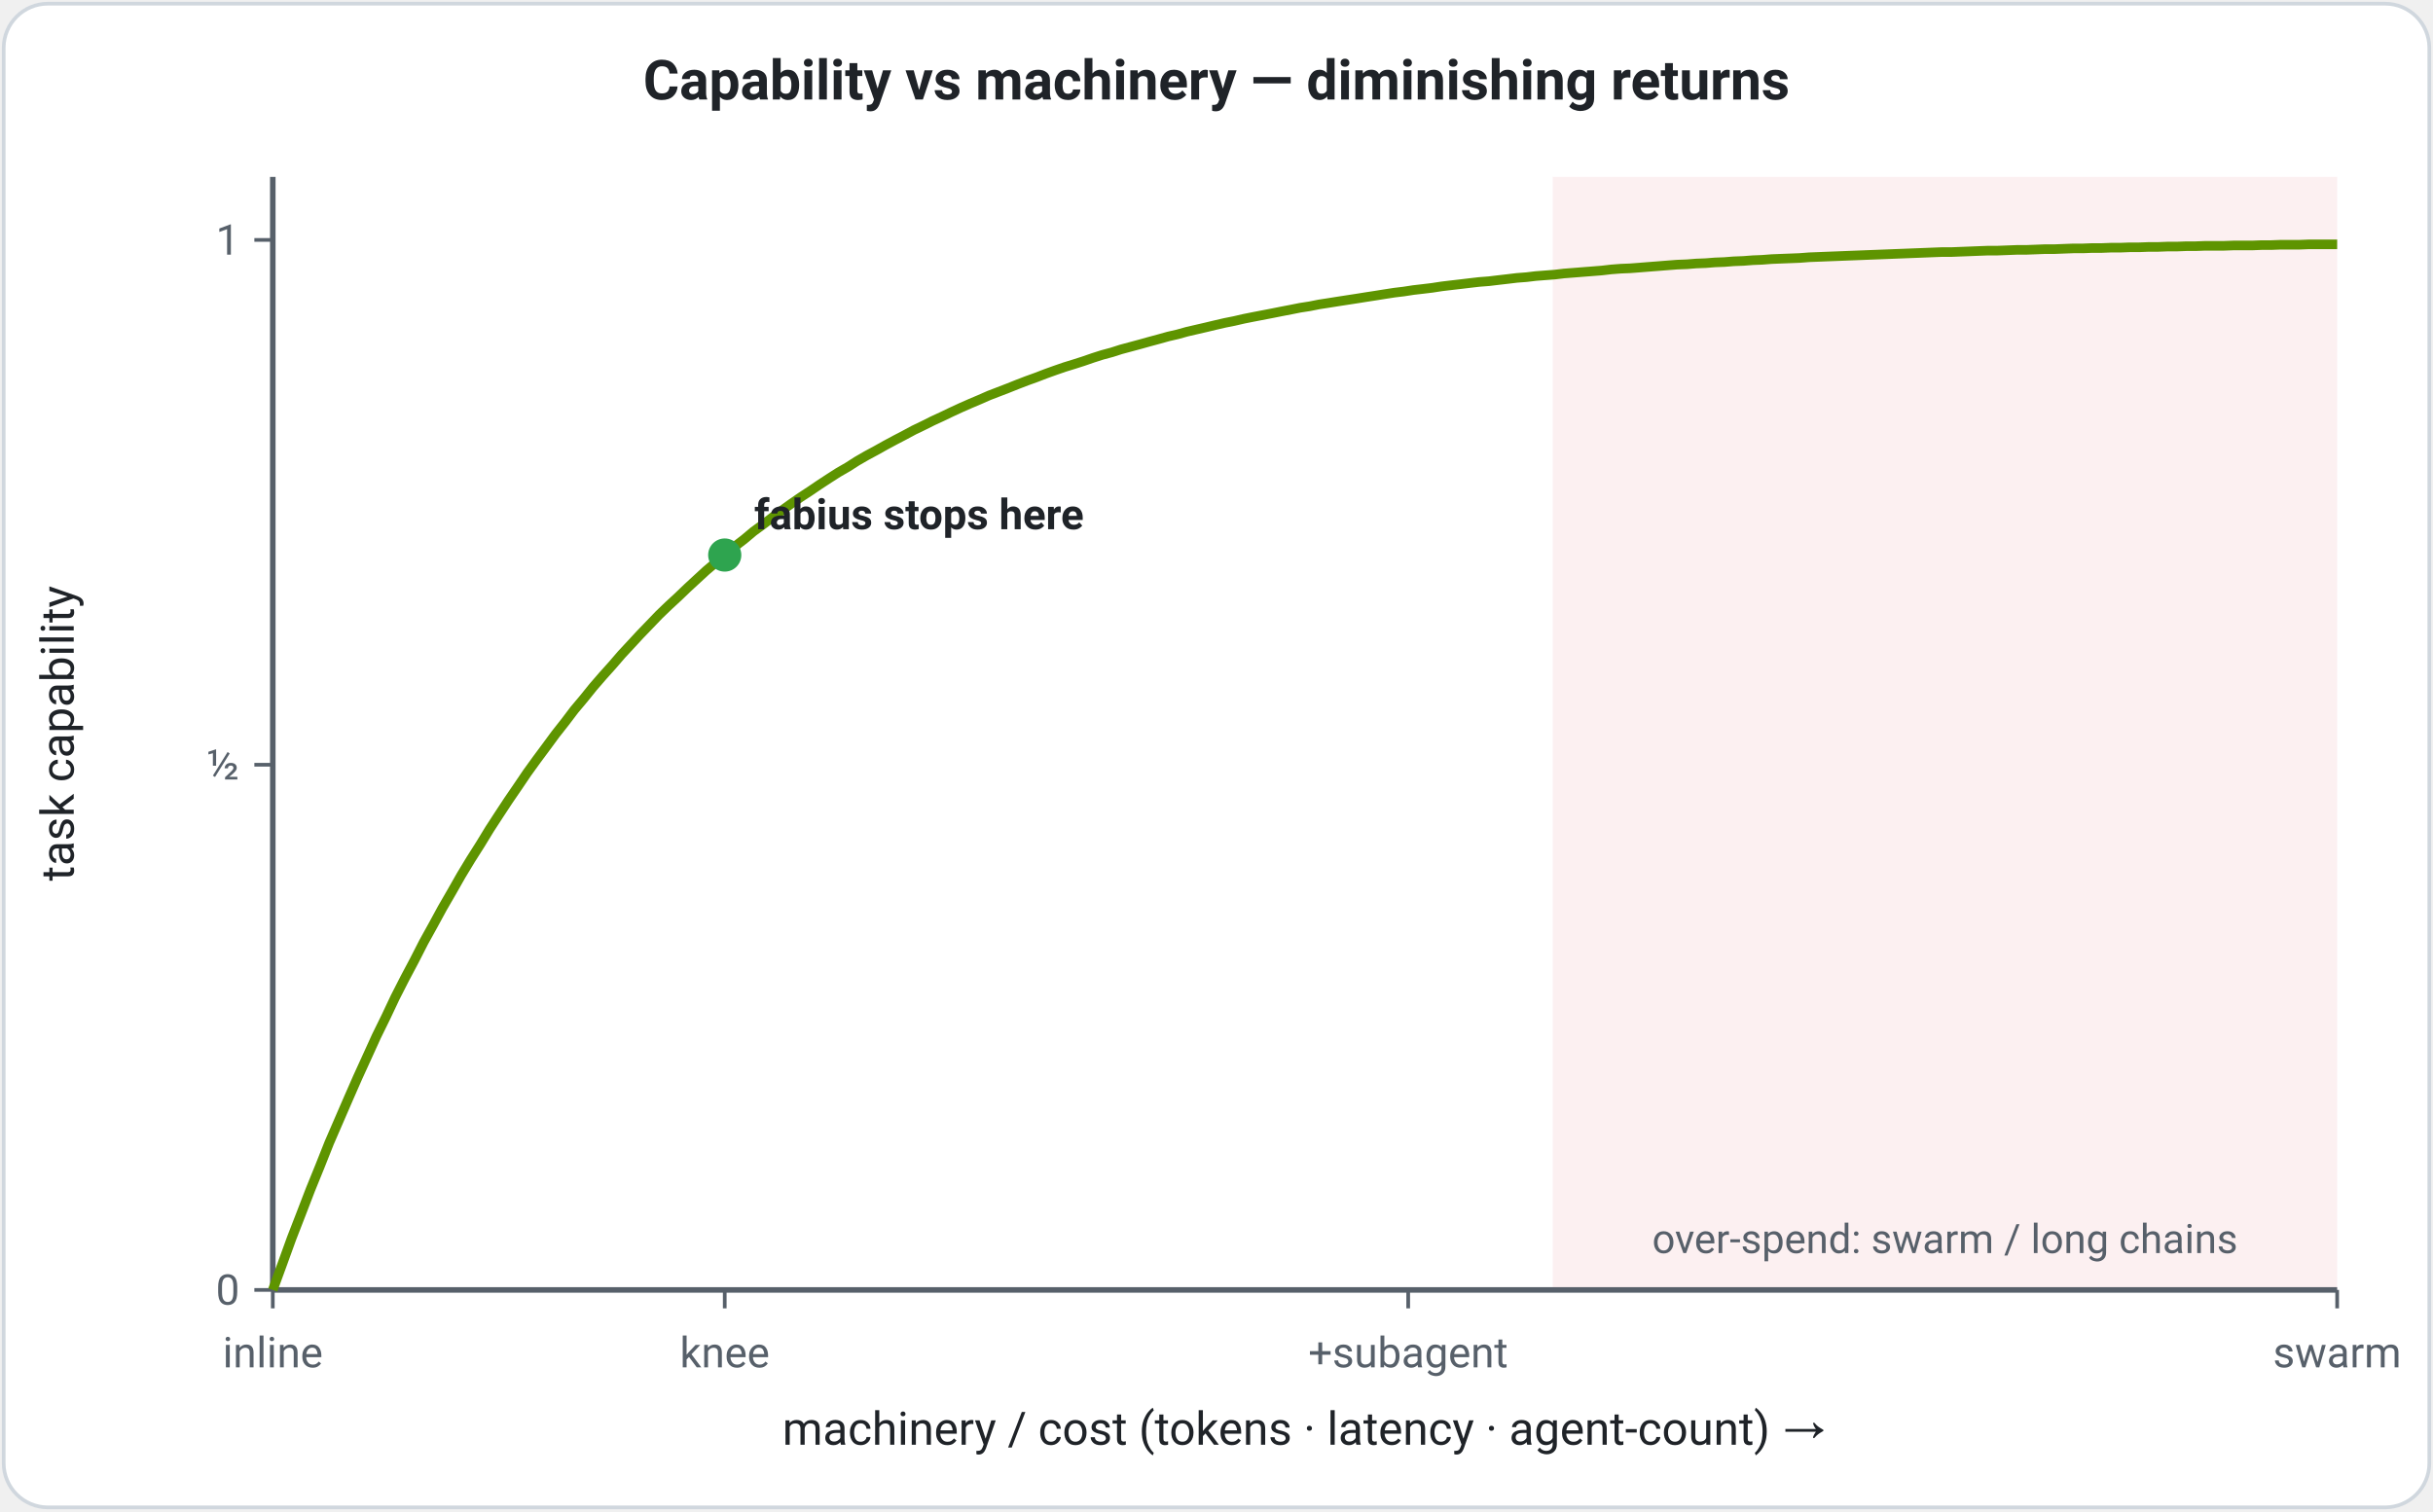
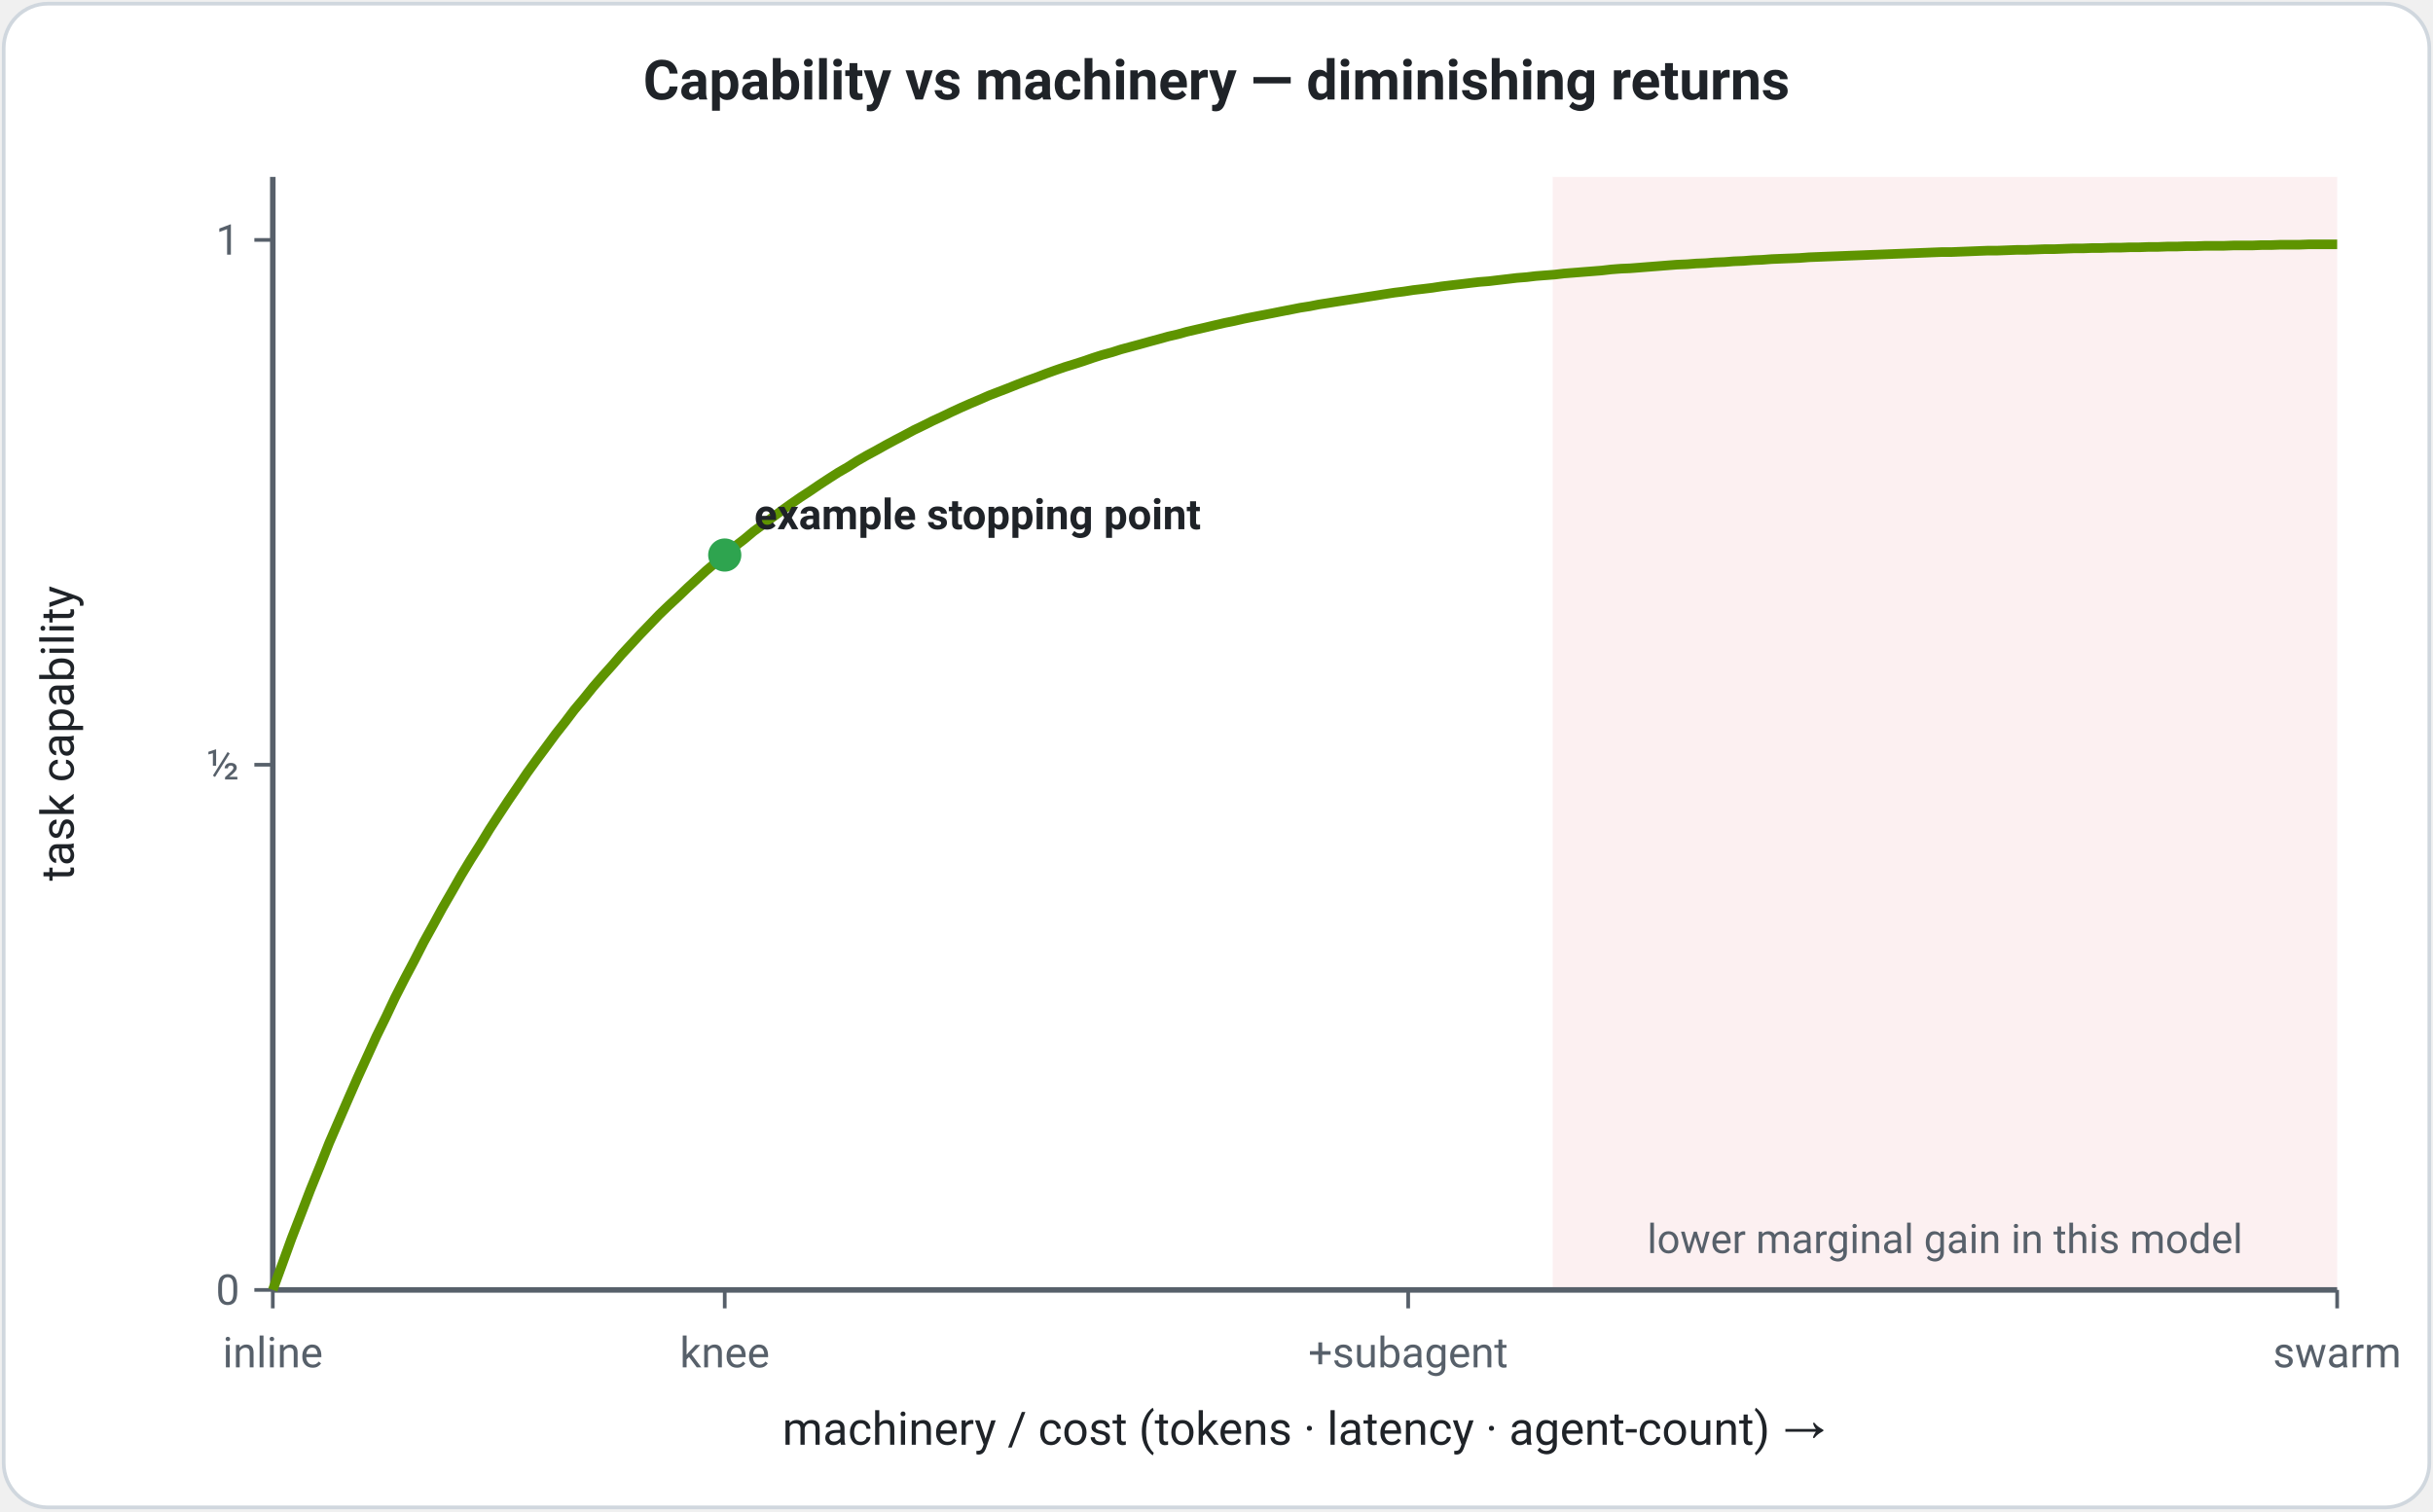
<svg xmlns="http://www.w3.org/2000/svg" viewBox="0 0 660 410" width="660" height="410" font-family="-apple-system,BlinkMacSystemFont,Segoe UI,Roboto,Helvetica,Arial,sans-serif">
  <rect x="1" y="1" width="658" height="408" rx="12" fill="#ffffff" stroke="#d0d7de" />
  <rect x="421.2" y="48" width="212.8" height="302" fill="#cf222e" opacity="0.07" />
-   <text x="527.6" y="340" text-anchor="middle" font-size="11" fill="#57606a">over-spend: swarm / long chains</text>
+   <text x="527.6" y="340" text-anchor="middle" font-size="11" fill="#57606a">lower marginal gain in this model</text>
  <text x="330.0" y="27" text-anchor="middle" font-size="15" font-weight="700" fill="#1f2328">Capability vs machinery — diminishing returns</text>
  <line x1="74" y1="48" x2="74" y2="350" stroke="#57606a" stroke-width="1.5" />
  <line x1="74" y1="350" x2="634" y2="350" stroke="#57606a" stroke-width="1.5" />
  <line x1="74.0" y1="350" x2="74.0" y2="355" stroke="#57606a" />
  <text x="74.0" y="371" text-anchor="middle" font-size="11.5" fill="#57606a">inline</text>
  <line x1="196.6" y1="350" x2="196.6" y2="355" stroke="#57606a" />
  <text x="196.6" y="371" text-anchor="middle" font-size="11.5" fill="#57606a">knee</text>
  <line x1="382.0" y1="350" x2="382.0" y2="355" stroke="#57606a" />
  <text x="382.0" y="371" text-anchor="middle" font-size="11.5" fill="#57606a">+subagent</text>
  <line x1="634.0" y1="350" x2="634.0" y2="355" stroke="#57606a" />
  <text x="634.0" y="371" text-anchor="middle" font-size="11.5" fill="#57606a">swarm</text>
  <line x1="69" y1="350.0" x2="74" y2="350.0" stroke="#57606a" />
  <text x="65" y="354.0" text-anchor="end" font-size="11.5" fill="#57606a">0</text>
  <line x1="69" y1="207.5" x2="74" y2="207.5" stroke="#57606a" />
  <text x="65" y="211.5" text-anchor="end" font-size="11.5" fill="#57606a">½</text>
  <line x1="69" y1="65.1" x2="74" y2="65.1" stroke="#57606a" />
  <text x="65" y="69.1" text-anchor="end" font-size="11.5" fill="#57606a">1</text>
  <polyline points="74.0,350.0 76.6,342.9 79.1,336.0 81.7,329.3 84.2,322.8 86.8,316.4 89.3,310.1 91.9,304.1 94.5,298.1 97.0,292.4 99.6,286.7 102.1,281.2 104.7,275.9 107.2,270.6 109.8,265.5 112.4,260.6 114.9,255.7 117.5,251.0 120.0,246.4 122.6,241.9 125.1,237.5 127.7,233.2 130.3,229.1 132.8,225.0 135.4,221.0 137.9,217.2 140.5,213.4 143.0,209.7 145.6,206.1 148.2,202.6 150.7,199.2 153.3,195.9 155.8,192.6 158.4,189.5 160.9,186.4 163.5,183.4 166.1,180.5 168.6,177.6 171.2,174.8 173.7,172.1 176.3,169.4 178.8,166.8 181.4,164.3 184.0,161.9 186.5,159.5 189.1,157.1 191.6,154.8 194.2,152.6 196.7,150.4 199.3,148.3 201.9,146.3 204.4,144.2 207.0,142.3 209.5,140.4 212.1,138.5 214.6,136.7 217.2,134.9 219.8,133.2 222.3,131.5 224.9,129.8 227.4,128.2 230.0,126.7 232.5,125.1 235.1,123.6 237.7,122.2 240.2,120.8 242.8,119.4 245.3,118.1 247.9,116.7 250.4,115.5 253.0,114.2 255.6,113.0 258.1,111.8 260.7,110.6 263.2,109.5 265.8,108.4 268.3,107.3 270.9,106.3 273.5,105.3 276.0,104.3 278.6,103.3 281.1,102.4 283.7,101.4 286.2,100.5 288.8,99.6 291.4,98.8 293.9,98.0 296.5,97.1 299.0,96.3 301.6,95.6 304.1,94.8 306.7,94.1 309.3,93.4 311.8,92.7 314.4,92.0 316.9,91.3 319.5,90.7 322.0,90.0 324.6,89.4 327.2,88.8 329.7,88.2 332.3,87.6 334.8,87.1 337.4,86.5 339.9,86.0 342.5,85.5 345.1,85.0 347.6,84.5 350.2,84.0 352.7,83.5 355.3,83.1 357.8,82.6 360.4,82.2 362.9,81.8 365.5,81.4 368.1,81.0 370.6,80.6 373.2,80.2 375.7,79.8 378.3,79.4 380.8,79.1 383.4,78.7 386.0,78.4 388.5,78.1 391.1,77.7 393.6,77.4 396.2,77.1 398.7,76.8 401.3,76.5 403.9,76.3 406.4,76.0 409.0,75.7 411.5,75.4 414.1,75.2 416.6,74.9 419.2,74.7 421.8,74.5 424.3,74.2 426.9,74.0 429.4,73.8 432.0,73.6 434.5,73.4 437.1,73.1 439.7,72.9 442.2,72.8 444.8,72.6 447.3,72.4 449.9,72.2 452.4,72.0 455.0,71.8 457.6,71.7 460.1,71.5 462.7,71.4 465.2,71.2 467.8,71.1 470.3,70.9 472.9,70.8 475.5,70.6 478.0,70.5 480.6,70.3 483.1,70.2 485.7,70.1 488.2,70.0 490.8,69.8 493.4,69.7 495.9,69.6 498.5,69.5 501.0,69.4 503.6,69.3 506.1,69.2 508.7,69.1 511.3,69.0 513.8,68.9 516.4,68.8 518.9,68.7 521.5,68.6 524.0,68.5 526.6,68.4 529.2,68.4 531.7,68.3 534.3,68.2 536.8,68.1 539.4,68.0 541.9,68.0 544.5,67.9 547.1,67.8 549.6,67.8 552.2,67.7 554.7,67.6 557.3,67.6 559.8,67.5 562.4,67.4 565.0,67.4 567.5,67.3 570.1,67.3 572.6,67.2 575.2,67.2 577.7,67.1 580.3,67.1 582.9,67.0 585.4,67.0 588.0,66.9 590.5,66.9 593.1,66.8 595.6,66.8 598.2,66.7 600.8,66.7 603.3,66.7 605.9,66.6 608.4,66.6 611.0,66.6 613.5,66.5 616.1,66.5 618.7,66.4 621.2,66.4 623.8,66.4 626.3,66.3 628.9,66.3 631.4,66.3 634.0,66.3" fill="none" stroke="#5e9400" stroke-width="2.6" />
  <circle cx="196.6" cy="150.6" r="4.5" fill="#2ea44f" />
-   <text x="204.6" y="143.6" text-anchor="start" font-size="11.5" font-weight="600" fill="#1f2328">fabius stops here</text>
+   <text x="204.6" y="143.6" text-anchor="start" font-size="11.5" font-weight="600" fill="#1f2328">example stopping point</text>
  <text x="354.0" y="392" text-anchor="middle" font-size="12.5" fill="#1f2328">machinery / cost   (tokens · latency · agent-count)  →</text>
  <text transform="translate(20,199.0) rotate(-90)" text-anchor="middle" font-size="12.5" fill="#1f2328">task capability</text>
</svg>
